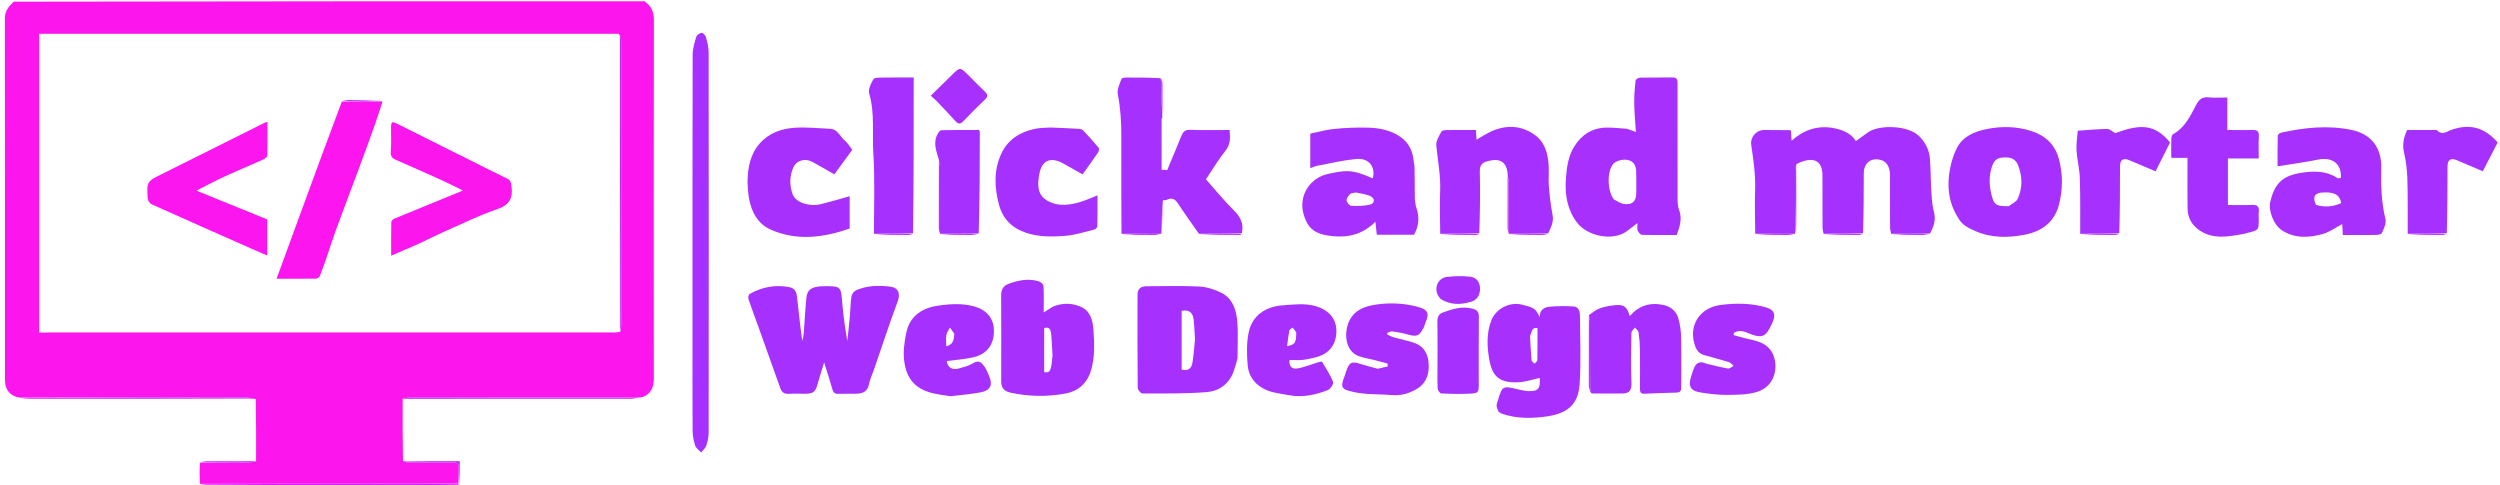
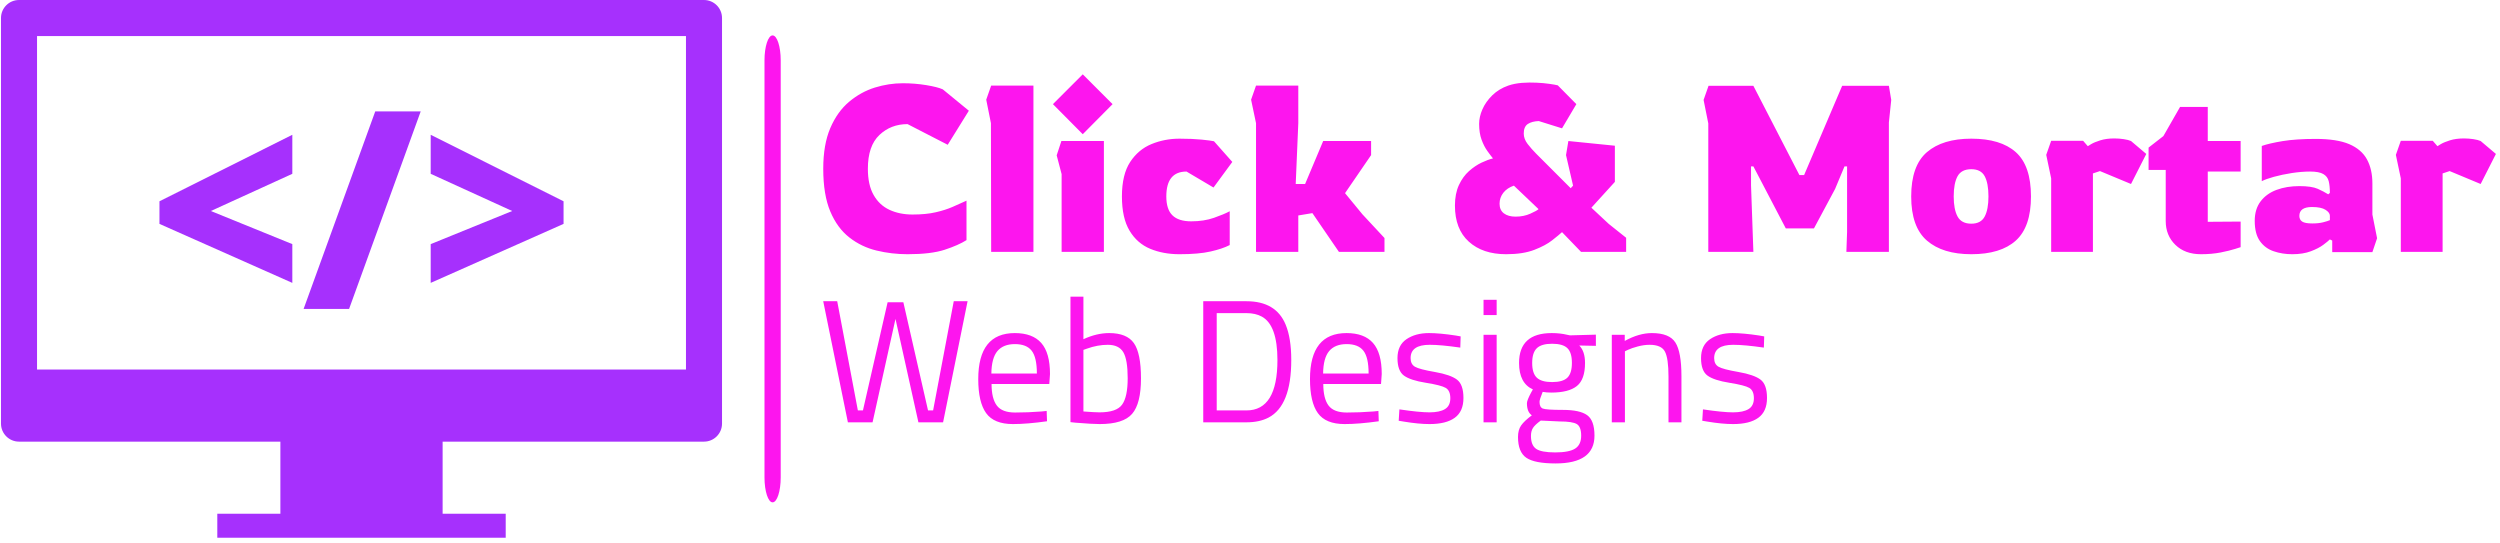
- <svg xmlns="http://www.w3.org/2000/svg" version="1.1" id="Layer_1" x="0px" y="0px" width="100%" viewBox="0 0 2000 388" enable-background="new 0 0 2000 388" xml:space="preserve">
-   <path fill="#FD15EE" opacity="1" stroke="none" d=" M322.127,319.044   C322.091,335.369 322.055,351.694 322.38,368.736   C324.215,369.629 325.688,369.95 327.162,369.955   C338.794,370 350.427,370.073 362.058,369.938   C365.722,369.895 367.169,371.274 366.991,374.92   C366.796,378.899 366.934,382.894 366.464,386.909   C350.367,386.957 334.734,386.987 319.101,386.998   C266.047,387.039 212.994,387.073 159.94,387.109   C159.706,381.533 159.471,375.958 160.063,370.162   C173.808,369.961 186.728,370.019 199.647,369.951   C201.39,369.942 203.131,369.303 204.873,368.956   C204.908,352.628 204.944,336.301 204.607,319.265   C201.096,318.371 197.956,318.024 194.817,318.024   C135.529,318.032 76.241,318.081 16.953,318.122   C9.047,317.703 4.005,312.39 4.005,304.398   C3.998,207.793 4.038,111.189 3.908,14.585   C3.9,8.671 7.043,5.153 10.943,1.337   C179.021,1 347.042,1 515.531,1   C521.161,4.761 523.125,9.643 523.114,16.191   C522.948,111.748 522.961,207.307 523.06,302.864   C523.07,312.542 517.914,317.732 510.982,318.027   C449.211,318.026 388.295,318.005 327.38,318.046   C325.629,318.047 323.878,318.697 322.127,319.044  M496.434,265.239   C496.622,263.432 496.975,261.624 496.976,259.817   C497.002,184.174 497.004,108.532 496.952,32.889   C496.95,30.968 496.3,29.047 495.026,27.021   C340.473,27.021 185.92,27.021 31.334,27.021   C31.334,106.966 31.334,186.334 31.334,266   C33.476,266 35.286,266 37.096,266   C188.381,266 339.667,266 490.952,265.995   C492.616,265.995 494.281,265.923 496.434,265.239  z" />
-   <path fill="#A630FD" opacity="1" stroke="none" d=" M1458.874,187.038   C1458.577,185.322 1458.031,183.607 1458.021,181.889   C1457.948,168.066 1457.983,154.242 1457.97,140.419   C1457.959,129.807 1452.457,125.792 1442.372,129.039   C1440.833,129.534 1439.329,130.144 1437.259,131.215   C1436.473,133.359 1436.037,134.988 1436.033,136.619   C1435.999,153.448 1436.035,170.277 1436.052,187.107   C1436.052,187.107 1436.042,187.042 1435.598,187.037   C1424.827,187.035 1414.501,187.038 1404.174,187.042   C1404.116,175.386 1403.686,163.717 1404.103,152.078   C1404.538,139.939 1402.754,128.097 1401.031,116.18   C1400.058,109.455 1405.083,103.989 1411.554,104.004   C1418.214,104.02 1424.875,104.061 1431.536,104.112   C1431.837,104.115 1432.136,104.333 1432.767,104.58   C1432.91,106.835 1433.062,109.233 1433.275,112.6   C1444.339,102.691 1456.641,99.643 1470.216,103.221   C1475.914,104.723 1481.312,107.334 1484.713,112.898   C1487.964,110.551 1491.265,108.22 1494.511,105.815   C1502.398,99.97 1526.124,99.716 1535.389,108.994   C1540.221,113.834 1543.38,119.902 1543.917,126.794   C1544.597,135.528 1544.508,144.32 1545.063,153.067   C1545.416,158.62 1545.734,164.298 1547.164,169.626   C1548.845,175.891 1547.088,181.214 1543.928,186.844   C1533.066,187.036 1522.987,187.043 1512.908,187.051   C1512.606,185.336 1512.049,183.622 1512.04,181.906   C1511.969,167.919 1512.03,153.931 1511.986,139.943   C1511.967,133.71 1509.337,129.355 1505.018,128.081   C1497.05,125.731 1491.079,130.147 1491.026,138.651   C1490.926,154.469 1490.975,170.289 1490.436,186.566   C1479.565,187.028 1469.22,187.033 1458.874,187.038  z" />
-   <path fill="#A730FD" opacity="1" stroke="none" d=" M1301.592,103.036   C1304.156,103.859 1306.303,104.657 1308.729,105.559   C1308.242,97.8 1307.492,90.197 1307.374,82.585   C1307.281,76.524 1307.812,70.436 1308.458,64.402   C1308.556,63.485 1310.767,62.136 1312.027,62.106   C1320.686,61.904 1329.354,62.119 1338.014,61.947   C1342.077,61.867 1342.041,64.288 1342.038,67.166   C1342.005,97.155 1341.982,127.143 1342.065,157.132   C1342.075,160.731 1341.998,164.606 1343.237,167.869   C1345.926,174.949 1343.825,181.243 1341.378,187.994   C1332.115,187.994 1322.798,188.126 1313.494,187.832   C1312.29,187.794 1310.719,185.74 1310.113,184.289   C1309.533,182.898 1309.988,181.075 1309.988,178.411   C1306.763,180.902 1304.272,182.858 1301.748,184.77   C1290.569,193.232 1269.803,189.217 1261.323,177.65   C1253.629,167.156 1251.753,155.299 1252.747,142.395   C1253.44,133.388 1254.658,124.836 1259.45,117.109   C1265.285,107.701 1273.754,102.383 1284.888,102.084   C1290.304,101.938 1295.744,102.675 1301.592,103.036  M1291.004,159.453   C1293.575,160.72 1296.034,162.676 1298.74,163.12   C1305.688,164.261 1308.999,161.192 1309,154.437   C1309,148.616 1309.161,142.788 1308.941,136.975   C1308.792,133.029 1307.342,129.482 1303.146,128.189   C1298.607,126.791 1292.144,128.7 1290.089,131.734   C1285.597,138.369 1285.783,152.229 1291.004,159.453  z" />
-   <path fill="#A630FD" opacity="1" stroke="none" d=" M657.279,229.001   C674.245,228.75 672.447,228.904 674.035,244.937   C674.956,254.233 676.192,263.498 677.851,272.828   C678.567,265.968 679.356,259.115 679.975,252.247   C680.435,247.156 680.354,241.993 681.18,236.972   C681.481,235.142 683.373,232.851 685.111,232.104   C693.836,228.356 703.198,228.18 712.353,229.352   C718.94,230.196 720.301,235.264 718.211,240.895   C711.446,259.122 705.401,277.615 699.067,296.001   C697.737,299.862 695.873,303.613 695.113,307.579   C693.944,313.681 689.778,314.845 684.728,314.973   C680.065,315.091 675.39,314.854 670.733,315.053   C667.923,315.173 666.666,314.15 665.912,311.434   C664.041,304.693 661.834,298.045 659.317,289.922   C657.271,296.618 655.477,301.949 654.03,307.373   C652.436,313.35 650.736,314.893 644.42,314.986   C639.922,315.052 635.406,314.768 630.927,315.071   C627.252,315.32 625.336,313.575 624.229,310.486   C618.443,294.339 612.709,278.173 606.928,262.025   C604.207,254.427 601.327,246.884 598.763,239.235   C598.374,238.075 598.861,235.667 599.704,235.194   C609.582,229.656 620.084,227.57 631.395,229.717   C637.462,230.869 637.366,235.824 637.884,239.917   C639.265,250.837 640.069,261.829 641.917,272.908   C642.278,270.851 642.808,268.807 642.971,266.735   C643.708,257.368 644.172,247.977 645.069,238.626   C645.72,231.836 648.777,229.557 657.279,229.001  z" />
-   <path fill="#A630FD" opacity="1" stroke="none" d=" M929.842,93.981   C929.651,94.432 929.294,94.883 929.292,95.334   C929.263,108.708 929.268,122.081 929.268,135.811   C930.032,135.849 931.632,135.929 933.796,136.037   C937.554,127.004 941.378,118.016 945.019,108.954   C946.353,105.634 947.88,103.713 952.089,103.871   C962.522,104.264 972.979,104 983.678,104   C984.235,110.213 984.475,115.461 980.329,120.628   C974.73,127.605 970.163,135.409 964.765,143.436   C971.935,151.525 978.875,160.108 986.644,167.858   C991.936,173.137 995.379,178.484 993.436,186.577   C981.666,187.028 970.42,187.034 959.174,187.04   C953.62,179.069 947.907,171.203 942.585,163.081   C940.153,159.368 937.626,157.691 933.365,159.852   C932.694,160.192 931.739,159.972 930.29,160.381   C929.459,169.537 929.254,178.322 929.049,187.107   C929.049,187.107 929.041,187.042 928.598,187.036   C917.827,187.035 907.501,187.038 897.174,187.042   C897.116,161.24 896.916,135.438 897.064,109.637   C897.131,98.055 896.452,86.658 894.224,75.234   C893.491,71.475 895.859,67.021 897.227,63.028   C897.468,62.322 899.774,62.055 901.131,62.044   C910.12,61.972 919.111,62.025 928.56,62.562   C929.012,66.204 928.919,69.326 929.017,72.441   C929.242,79.623 929.561,86.801 929.842,93.981  z" />
-   <path fill="#A730FD" opacity="1" stroke="none" d=" M1870.375,142.689   C1871.4,142.637 1872.7,142.429 1872.715,142.149   C1873.328,131.003 1865.901,125.406 1854.481,127.688   C1843.948,129.793 1833.281,131.227 1822.056,133.057   C1822.056,125.403 1821.978,117.008 1822.174,108.621   C1822.194,107.76 1823.734,106.407 1824.767,106.177   C1843.383,102.05 1862.084,100.022 1881.056,103.893   C1897.14,107.175 1905.401,118.44 1905.002,134.4   C1904.659,148.126 1905.088,161.725 1908.346,175.235   C1909.174,178.67 1907.108,183.206 1905.288,186.668   C1904.613,187.953 1900.839,187.907 1898.468,187.95   C1890.506,188.094 1882.54,188.004 1874.257,188.004   C1874.084,184.851 1873.935,182.121 1873.779,179.276   C1868.394,182.085 1863.53,185.73 1858.075,187.234   C1846.971,190.297 1835.677,190.933 1825.327,184.097   C1819.126,180.001 1814.547,168.665 1816.205,161.541   C1819.907,145.638 1826.998,139.915 1843.704,137.866   C1853.136,136.709 1861.957,137.01 1870.375,142.689  M1852.777,163.912   C1859.76,165.999 1866.477,165.462 1872.989,162.432   C1871.54,154.746 1865.948,153.525 1857.621,154.02   C1851.749,154.369 1849.85,157.666 1852.777,163.912  z" />
-   <path fill="#A630FD" opacity="1" stroke="none" d=" M1131.836,158.971   C1132.231,161.396 1132.28,163.944 1133.085,166.225   C1135.693,173.609 1135.19,180.678 1131.221,187.801   C1121.701,187.801 1111.747,187.801 1101.448,187.801   C1101.109,184.653 1100.772,181.536 1100.329,177.429   C1090.332,187.354 1078.955,190.148 1066.481,188.953   C1052.391,187.603 1046.289,183.506 1042.777,170.943   C1038.77,156.61 1047.899,142.16 1062.596,139.115   C1075.297,136.483 1080.795,134.774 1098.22,142.731   C1100.646,133.374 1095.051,126.206 1084.873,127.19   C1074.511,128.192 1064.284,130.627 1054.018,132.548   C1052.129,132.901 1050.341,133.795 1048.219,134.54   C1048.219,125.486 1048.219,116.73 1048.219,106.929   C1054.417,105.66 1060.833,103.777 1067.369,103.145   C1076.413,102.27 1085.562,101.86 1094.64,102.135   C1103.473,102.403 1112.101,104.036 1119.821,109.168   C1127.214,114.083 1130.27,121.014 1131.023,129.421   C1131.108,130.374 1131.458,131.304 1131.595,133.011   C1131.615,142.176 1131.726,150.573 1131.836,158.971  M1084.809,154.003   C1083.219,154.36 1081.201,154.24 1080.144,155.19   C1078.719,156.471 1077.147,158.647 1077.282,160.306   C1077.413,161.915 1079.556,164.577 1080.929,164.65   C1085.817,164.911 1090.858,164.78 1095.638,163.805   C1099.691,162.978 1100.318,159.123 1096.717,157.149   C1093.448,155.356 1089.395,154.994 1084.809,154.003  z" />
-   <path fill="#A630FD" opacity="1" stroke="none" d=" M990.001,286.741   C988.943,290.601 988.037,294.078 986.797,297.432   C983.17,307.241 975.207,312.863 965.66,313.652   C948.486,315.07 931.159,314.742 913.895,314.77   C912.601,314.772 910.187,311.805 910.171,310.201   C909.932,285.373 909.983,260.542 910.024,235.711   C910.031,231.299 912.494,229.034 916.847,229.02   C931.011,228.976 945.201,228.52 959.33,229.234   C965.338,229.538 971.65,231.495 977.061,234.217   C986.129,238.781 989.048,247.933 989.82,257.212   C990.622,266.847 990,276.6 990.001,286.741  M956,271.499   C955.658,266.251 955.5,260.984 954.924,255.762   C954.266,249.792 951.038,247.546 945.325,248.675   C945.325,264.359 945.325,280.049 945.325,295.62   C950.334,297.003 953.169,294.879 953.905,290.457   C954.896,284.509 955.328,278.469 956,271.499  z" />
-   <path fill="#A630FD" opacity="1" stroke="none" d=" M1152.174,187.042   C1152.116,175.715 1151.63,164.37 1152.115,153.067   C1152.646,140.687 1150.239,128.689 1149.048,116.521   C1148.689,112.858 1151.228,108.666 1153.222,105.16   C1153.86,104.038 1157.01,104.082 1159.019,104.048   C1166.149,103.926 1173.282,104 1180.727,104   C1180.908,106.815 1181.061,109.213 1181.224,111.747   C1185.53,109.318 1189.419,106.647 1193.669,104.815   C1206.113,99.451 1218.425,100.548 1228.957,108.824   C1236.345,114.63 1238.496,123.866 1238.954,133.113   C1239.217,138.432 1238.64,143.805 1239.086,149.099   C1239.73,156.756 1240.575,164.44 1242.065,171.968   C1243.14,177.399 1240.822,181.713 1238.54,186.695   C1227.572,187.036 1217.233,187.044 1206.893,187.052   C1206.893,187.052 1206.959,187.042 1206.964,186.598   C1206.98,172.722 1207.023,159.29 1206.962,145.858   C1206.953,143.911 1206.441,141.966 1206.163,140.02   C1205.612,128.522 1199.021,126.555 1190.315,128.869   C1185.216,130.223 1183.729,132.36 1183.854,137.591   C1184.24,153.745 1183.975,169.915 1183.44,186.542   C1172.67,187.018 1162.422,187.03 1152.174,187.042  z" />
-   <path fill="#A630FD" opacity="1" stroke="none" d=" M1566.224,173.748   C1558.59,161.497 1557.447,148.437 1560.026,135.028   C1561.149,129.193 1562.955,123.246 1565.721,118.023   C1570.541,108.922 1579.828,105.187 1589.085,103.309   C1601.029,100.887 1613.205,100.943 1625.174,104.864   C1636.484,108.569 1643.959,115.6 1647.095,127.129   C1650.377,139.198 1650.291,151.278 1647.268,163.384   C1643.65,177.876 1633.287,185.192 1619.616,187.796   C1606.439,190.306 1593.01,190.471 1580.359,184.883   C1574.949,182.494 1569.281,179.958 1566.224,173.748  M1606.981,164.971   C1609.44,163.028 1612.998,161.588 1614.158,159.051   C1618.201,150.211 1617.982,140.942 1614.342,131.924   C1612.731,127.934 1609.606,126.007 1605.047,125.942   C1600.234,125.873 1596.198,126.497 1594.176,131.586   C1591.218,139.03 1591.126,146.718 1592.834,154.319   C1595.026,164.072 1596.505,164.983 1606.981,164.971  z" />
-   <path fill="#A730FD" opacity="1" stroke="none" d=" M1198.714,329.219   C1198.02,327.449 1197.311,325.961 1197.286,324.462   C1197.264,323.052 1197.928,321.619 1198.35,320.214   C1201.789,308.755 1202.224,308.548 1213.803,311.348   C1216.81,312.075 1219.894,312.797 1222.963,312.896   C1230.636,313.143 1232.382,310.811 1231.797,302.348   C1226.038,303.558 1220.258,305.626 1214.412,305.832   C1199.903,306.344 1193.804,301.651 1191.355,287.311   C1189.627,277.189 1189.133,266.802 1192.915,256.703   C1196.476,247.191 1207.344,241.217 1217.421,243.712   C1227.6,246.233 1228.065,246.543 1231.824,253.672   C1231.631,247.966 1235.318,245.805 1239.433,245.4   C1245.896,244.764 1252.479,244.762 1258.965,245.189   C1262.966,245.453 1263.926,249.189 1263.948,252.565   C1264.061,270.557 1264.845,288.601 1263.75,306.526   C1262.892,320.548 1257.233,330.178 1238.076,333.032   C1225.778,334.865 1213.484,335.085 1201.488,330.968   C1200.595,330.661 1199.825,329.995 1198.714,329.219  M1224.015,269.007   C1224.394,275.414 1224.677,281.829 1225.253,288.219   C1225.34,289.183 1226.789,290.024 1227.608,290.923   C1228.397,290.032 1229.855,289.155 1229.873,288.249   C1230.047,279.615 1229.977,270.976 1229.977,262.33   C1226.19,262.45 1226.19,262.45 1224.015,269.007  z" />
-   <path fill="#A730FD" opacity="1" stroke="none" d=" M842.543,245.205   C850.291,242.136 857.768,242.352 864.849,245.537   C872.407,248.937 874.225,256.591 874.726,263.607   C875.511,274.589 876.014,285.775 872.727,296.599   C869.664,306.684 862.5,312.936 852.581,314.777   C837.849,317.512 822.944,317.336 808.17,314.057   C803.154,312.943 800.95,310.1 800.961,305.06   C801.01,282.083 801.04,259.106 800.932,236.129   C800.912,231.776 802.517,228.721 806.523,227.212   C814.465,224.221 822.626,222.506 831.011,225.045   C832.56,225.514 834.724,227.398 834.795,228.726   C835.172,235.787 834.972,242.879 834.972,249.954   C836.978,248.671 839.577,247.009 842.543,245.205  M842,284.261   C841.661,278.505 841.493,272.733 840.915,267.001   C840.609,263.975 839.527,261.099 835.339,262.447   C835.339,274.334 835.339,286.045 835.339,297.662   C839.428,298.787 840.319,296.082 840.9,293.468   C841.501,290.763 841.65,287.957 842,284.261  z" />
-   <path fill="#A730FD" opacity="1" stroke="none" d=" M597.996,145.977   C598.16,134.28 600.109,123.514 607.765,114.797   C615.217,106.312 625.392,102.795 636.22,102.178   C645.434,101.653 654.738,102.611 663.998,103.032   C670.372,103.322 672.144,109.594 676.221,112.876   C678.341,114.582 679.735,117.19 681.814,119.847   C677.223,126.136 672.456,132.666 667.492,139.465   C661.35,135.972 655.713,132.671 649.985,129.535   C644.135,126.333 637.193,128.121 634.578,134.159   C631.661,140.894 631.522,148.006 633.997,155.135   C636.617,162.685 648.566,165.214 655.764,163.523   C663.788,161.638 671.685,159.214 679.734,156.998   C679.734,164.937 679.734,173.524 679.734,182.821   C659.015,190.037 637.888,192.969 616.832,183.811   C605.937,179.072 600.93,169.155 599.043,157.744   C598.428,154.024 598.33,150.218 597.996,145.977  z" />
-   <path fill="#A630FD" opacity="1" stroke="none" d=" M840.059,102   C847.978,102.332 855.409,102.615 862.832,103.043   C864.084,103.116 865.68,103.452 866.47,104.282   C870.774,108.81 874.962,113.46 878.949,118.268   C879.504,118.937 879.138,120.989 878.501,121.927   C874.565,127.718 870.43,133.373 866.063,139.49   C860.917,136.588 855.962,133.82 851.032,131.008   C840.634,125.08 833.355,127.991 831.358,139.726   C830.15,146.82 829.492,154.796 836.515,159.688   C839.913,162.054 844.514,163.583 848.66,163.802   C857.787,164.285 866.352,161.141 874.708,157.678   C875.599,157.309 876.472,156.898 877.985,156.225   C877.985,164.791 878.059,172.854 877.885,180.913   C877.864,181.851 876.614,183.365 875.688,183.587   C867.612,185.524 859.546,188.195 851.349,188.751   C841.416,189.425 831.409,189.625 821.444,186.417   C809.702,182.637 802.236,175.158 799.202,163.79   C795.55,150.099 794.859,136.107 801.116,122.796   C806.401,111.552 816.028,105.648 827.804,103.091   C831.624,102.261 835.641,102.338 840.059,102  z" />
-   <path fill="#A630FD" opacity="1" stroke="none" d=" M1795.078,187.08   C1782.658,189.281 1770.653,191.842 1759.454,184.173   C1753.324,179.976 1750.187,174.117 1750.057,166.855   C1749.847,155.206 1750,143.551 1750,131.898   C1750,130.112 1750,128.326 1750,126.273   C1745.445,126.273 1741.406,126.273 1737.008,126.273   C1737.008,121.055 1736.916,115.744 1737.082,110.441   C1737.117,109.318 1737.799,107.693 1738.685,107.2   C1747.867,102.084 1752.165,93.051 1756.666,84.395   C1759.074,79.764 1761.56,77.263 1767.088,77.889   C1771.814,78.424 1776.649,78 1781.871,78   C1781.871,86.74 1781.871,94.993 1781.871,104.001   C1788.715,104.001 1795.142,104.186 1801.551,103.933   C1805.552,103.774 1807.337,104.88 1807.08,109.228   C1806.748,114.858 1806.999,120.523 1806.999,126.798   C1798.734,126.798 1790.686,126.798 1782.327,126.798   C1782.327,139.33 1782.327,151.242 1782.327,164   C1788.615,164 1795.037,164.247 1801.43,163.916   C1805.862,163.686 1807.562,165.237 1807.039,169.608   C1806.804,171.577 1807,173.598 1807,175.596   C1807,183.992 1806.999,183.99 1798.796,186.118   C1797.694,186.404 1796.601,186.723 1795.078,187.08  z" />
-   <path fill="#A630FD" opacity="1" stroke="none" d=" M1271.153,251.995   C1274.095,250.153 1276.833,247.728 1280.029,246.616   C1284.142,245.186 1288.593,244.369 1292.95,244.082   C1299.509,243.649 1301.544,245.57 1303.815,252.868   C1310.981,244.604 1319.819,241.712 1330.521,243.942   C1336.826,245.255 1341.035,248.961 1342.715,254.801   C1344.147,259.778 1344.784,265.115 1344.902,270.313   C1345.198,283.298 1344.96,296.295 1345.029,309.287   C1345.044,312.139 1344.678,314.028 1341.067,314.079   C1332.47,314.2 1323.877,314.666 1315.282,314.984   C1312.115,315.102 1311.986,312.961 1311.992,310.622   C1312.017,300.295 1312.103,289.967 1311.954,279.642   C1311.888,275.041 1311.526,270.416 1310.854,265.868   C1310.65,264.485 1308.962,263.321 1307.953,262.057   C1306.97,263.442 1305.155,264.814 1305.132,266.215   C1304.914,279.536 1304.659,292.876 1305.164,306.182   C1305.374,311.716 1303.888,314.67 1298.364,314.775   C1290.059,314.933 1281.749,314.815 1273.442,314.752   C1273.068,314.749 1272.699,314.126 1272.148,312.963   C1271.978,294.036 1272.014,275.938 1271.962,257.84   C1271.956,255.891 1271.435,253.943 1271.153,251.995  z" />
-   <path fill="#A630FD" opacity="1" stroke="none" d=" M554,265   C553.998,190.869 553.942,117.238 554.121,43.608   C554.132,38.832 555.673,33.978 557.081,29.336   C557.508,27.929 559.83,26.381 561.379,26.275   C562.458,26.201 564.347,28.297 564.741,29.734   C565.816,33.649 566.905,37.728 566.91,41.743   C567.024,143.193 567.019,244.644 566.921,346.095   C566.918,349.618 566.107,353.259 564.991,356.619   C564.323,358.631 562.328,360.202 560.93,361.972   C559.288,360.154 556.878,358.592 556.173,356.464   C554.907,352.642 554.111,348.485 554.085,344.461   C553.912,318.142 553.998,291.821 554,265  z" />
-   <path fill="#A630FD" opacity="1" stroke="none" d=" M760.27,316.985   C755.938,316.325 752.051,315.765 748.202,315.006   C731.842,311.777 724.789,302.453 723.235,287.7   C722.494,280.657 723.594,273.211 725.041,266.19   C727.997,251.84 738.966,245.891 752.046,244.259   C760.749,243.173 769.763,242.628 778.614,244.921   C788.927,247.594 794.614,254.125 795.077,263.418   C795.74,276.736 788.303,283.609 778.693,285.832   C771.726,287.443 764.486,287.875 757.362,288.834   C758.11,294.082 761.767,296.384 767.548,294.669   C771.297,293.557 775.287,292.609 778.518,290.561   C783.295,287.535 785.56,290.407 787.754,293.56   C789.233,295.686 790.145,298.22 791.209,300.617   C794.428,307.867 792.475,312.334 784.595,313.853   C776.731,315.37 768.694,315.984 760.27,316.985  M763.438,266.953   C762.265,265.32 761.092,263.687 759.919,262.054   C758.946,264.011 757.475,265.882 757.122,267.945   C756.637,270.772 757,273.745 757,277.011   C762.656,275.721 763.184,271.626 763.438,266.953  z" />
-   <path fill="#A730FD" opacity="1" stroke="none" d=" M1057.504,289.227   C1060.84,294.752 1064.286,299.947 1066.506,305.622   C1067.076,307.078 1064.262,311.299 1062.172,312.11   C1052.191,315.982 1041.816,318.255 1030.984,316.091   C1025.412,314.978 1019.576,314.529 1014.344,312.519   C1005.18,309 998.96,301.981 998.131,292.079   C997.402,283.368 997.187,274.245 998.979,265.776   C1001.804,252.42 1012.393,245.259 1026.092,244.264   C1034.766,243.633 1043.651,242.408 1052.456,244.886   C1061.717,247.492 1069.648,254.103 1069.094,266.107   C1068.625,276.23 1062.872,283.457 1052.037,285.985   C1048.707,286.762 1045.354,287.598 1041.965,287.926   C1038.517,288.26 1035.012,288 1031.573,288   C1031.129,292.618 1033.147,295.458 1037.582,294.802   C1042.977,294.004 1048.16,291.771 1053.436,290.165   C1054.673,289.789 1055.917,289.438 1057.504,289.227  M1036.984,265.791   C1036.038,264.546 1035.091,263.301 1034.145,262.057   C1033.214,262.803 1031.638,263.423 1031.464,264.316   C1030.67,268.378 1030.272,272.518 1029.691,276.941   C1036.167,275.624 1036.973,274.332 1036.984,265.791  z" />
-   <path fill="#A630FD" opacity="1" stroke="none" d=" M699.174,187.04   C699.116,165.729 700.045,144.355 698.678,123.129   C697.643,107.074 700.01,90.768 695.368,74.84   C694.409,71.552 696.712,66.798 698.697,63.414   C699.523,62.005 703.445,62.105 705.97,62.057   C714.094,61.903 722.223,62 730.962,62   C730.962,103.647 730.962,144.877 730.437,186.564   C719.666,187.028 709.42,187.034 699.174,187.04  z" />
-   <path fill="#A730FD" opacity="1" stroke="none" d=" M1102.115,294.998   C1105.092,294.397 1107.638,293.794 1110.183,293.192   C1110.146,292.406 1110.108,291.62 1110.071,290.834   C1106.558,289.904 1103.052,288.947 1099.53,288.051   C1095.268,286.968 1090.841,286.338 1086.755,284.798   C1078.764,281.785 1075.651,272.346 1077.378,263.123   C1079.56,251.474 1087.455,246.03 1098.342,244.076   C1109.832,242.014 1121.384,242.289 1132.673,245.088   C1141.713,247.33 1144.12,249.651 1140.319,258.32   C1139.798,259.508 1139.585,260.843 1138.986,261.983   C1135.259,269.082 1133.526,269.657 1125.792,267.464   C1121.886,266.356 1117.839,265.674 1113.812,265.103   C1112.615,264.933 1111.272,265.795 1109.996,266.184   C1109.929,266.683 1109.862,267.181 1109.795,267.68   C1111.605,268.451 1113.357,269.424 1115.235,269.955   C1120.727,271.509 1126.409,272.496 1131.755,274.428   C1139.219,277.125 1142.471,283.341 1142.926,290.862   C1143.43,299.175 1141.154,306.571 1133.478,311.108   C1127.515,314.632 1121.127,316.662 1113.987,316.065   C1103.779,315.211 1093.306,315.808 1083.384,313.712   C1072.745,311.465 1072.116,310.04 1075.814,300.454   C1076.224,299.39 1076.529,298.287 1076.898,297.208   C1079.47,289.689 1081.2,288.849 1088.532,291.189   C1092.878,292.575 1097.297,293.735 1102.115,294.998  z" />
-   <path fill="#A730FD" opacity="1" stroke="none" d=" M1364.964,290.924   C1371.058,292.322 1376.714,293.852 1382.463,294.847   C1383.78,295.075 1385.416,293.459 1386.905,292.691   C1385.654,291.664 1384.557,290.138 1383.126,289.695   C1376.46,287.63 1369.689,285.909 1362.98,283.977   C1357.973,282.535 1356.222,277.983 1355.21,273.876   C1351.428,258.526 1361.116,245.807 1376.836,243.909   C1389.07,242.432 1401.102,242.467 1412.962,245.96   C1419.34,247.838 1420.816,251.457 1418.124,257.617   C1412.596,270.268 1409.946,271.3 1396.943,265.869   C1393.523,264.441 1390.238,264.38 1387.148,266.297   C1387.039,266.882 1386.929,267.467 1386.82,268.051   C1390.392,269.034 1393.93,270.174 1397.544,270.967   C1404.786,272.556 1412.192,273.918 1416.79,280.543   C1423.125,289.671 1422.105,308.762 1405.046,313.699   C1397.589,315.858 1389.364,315.83 1381.479,315.904   C1374.635,315.969 1367.734,315.078 1360.939,314.066   C1352.401,312.795 1350.328,309.139 1352.916,301.117   C1353.618,298.943 1354.283,296.751 1355.124,294.63   C1356.92,290.097 1360.021,288.629 1364.964,290.924  z" />
-   <path fill="#A630FD" opacity="1" stroke="none" d=" M1664.173,187.039   C1664.116,172.215 1664.361,157.381 1663.873,142.571   C1663.627,135.083 1661.659,127.662 1661.216,120.167   C1660.904,114.88 1661.848,109.518 1662.203,104.582   C1671.036,103.994 1678.447,103.241 1685.863,103.178   C1687.85,103.161 1689.855,105.248 1692.222,106.577   C1713.6,98.39 1724.494,100.104 1736.041,113.96   C1732.265,121.499 1728.448,129.118 1724.458,137.086   C1717.417,134.092 1710.478,131.12 1703.521,128.189   C1698.557,126.097 1696.021,127.748 1696.01,133.128   C1695.972,150.787 1695.974,168.447 1695.437,186.566   C1684.665,187.031 1674.419,187.035 1664.173,187.039  z" />
-   <path fill="#A630FD" opacity="1" stroke="none" d=" M1926.174,187.04   C1926.116,172.227 1926.326,157.406 1925.883,142.604   C1925.673,135.608 1924.731,128.531 1923.168,121.708   C1921.721,115.39 1923.027,109.878 1925.719,104.007   C1933.179,104.007 1940.822,104.007 1948.464,104.008   C1948.797,104.008 1949.287,103.886 1949.44,104.056   C1953.656,108.771 1957.685,104.986 1961.637,103.682   C1976.207,98.875 1987.532,101.922 1998.141,113.951   C1994.25,121.488 1990.292,129.155 1986.242,136.999   C1978.927,133.882 1972.214,130.999 1965.482,128.161   C1960.593,126.099 1958.02,127.81 1958.009,133.167   C1957.973,150.814 1957.974,168.46 1957.437,186.564   C1946.666,187.028 1936.42,187.034 1926.174,187.04  z" />
-   <path fill="#A630FD" opacity="1" stroke="none" d=" M751.161,128.015   C749.23,121.161 746.172,114.337 750.081,107.227   C750.769,105.976 752.077,104.181 753.133,104.157   C763.221,103.923 773.317,104.017 783.173,104.017   C783.568,104.753 783.849,105.032 783.849,105.311   C783.837,132.381 783.803,159.45 782.958,186.774   C772.061,187.036 761.977,187.044 751.893,187.052   C751.893,187.052 751.958,187.042 751.963,186.598   C751.979,168.723 752.015,151.292 751.962,133.862   C751.956,131.912 751.44,129.964 751.161,128.015  z" />
-   <path fill="#A630FD" opacity="1" stroke="none" d=" M1150,292   C1150,280.003 1150.116,268.503 1149.931,257.009   C1149.875,253.501 1151.209,251.084 1154.253,250.007   C1161.792,247.34 1169.303,244.752 1177.65,246.85   C1181.57,247.836 1183.129,249.29 1183.083,253.455   C1182.888,271.448 1183.002,289.446 1182.999,307.442   C1182.997,313.849 1182.671,314.573 1176.127,314.907   C1168.482,315.296 1160.795,315.148 1153.145,314.807   C1152.043,314.758 1150.221,312.37 1150.147,310.988   C1149.817,304.84 1150.001,298.665 1150,292  z" />
-   <path fill="#A730FD" opacity="1" stroke="none" d=" M748.776,80.273   C747.41,79.036 746.288,78.05 744.602,76.568   C750.408,70.878 755.895,65.551 761.324,60.166   C768.044,53.499 768.024,53.478 774.918,60.372   C779.265,64.72 783.523,69.162 787.99,73.382   C790.296,75.559 790.536,77.17 788.111,79.492   C782.112,85.237 776.237,91.118 770.492,97.117   C768.158,99.555 766.553,99.305 764.412,96.938   C759.38,91.377 754.162,85.984 748.776,80.273  z" />
-   <path fill="#A730FD" opacity="1" stroke="none" d=" M1152.665,239.315   C1145.635,232.124 1150.125,222.5 1157.04,221.611   C1163.403,220.794 1170.009,220.648 1176.366,221.404   C1180.989,221.954 1183.935,225.511 1184.03,230.759   C1184.12,235.654 1181.857,239.893 1177.066,241.345   C1168.904,243.819 1160.708,244.182 1152.665,239.315  z" />
-   <path fill="#C826FA" opacity="1" stroke="none" d=" M160.203,387.449   C212.994,387.073 266.047,387.039 319.101,386.998   C334.734,386.987 350.367,386.957 366.485,387.148   C366.97,387.361 367.001,387.839 367.001,387.839   C361.35,387.892 355.698,387.992 350.047,387.993   C288.843,388.004 227.639,388.002 166.435,387.991   C164.445,387.991 162.455,387.859 160.203,387.449  z" />
-   <path fill="#BF27FB" opacity="1" stroke="none" d=" M322.585,319.027   C323.878,318.697 325.629,318.047 327.38,318.046   C388.295,318.005 449.211,318.026 510.596,318.067   C509.184,318.397 507.302,318.961 505.419,318.962   C444.627,319.011 383.835,319.006 322.585,319.027  z" />
-   <path fill="#BF27FB" opacity="1" stroke="none" d=" M17.217,318.458   C76.241,318.081 135.529,318.032 194.817,318.024   C197.956,318.024 201.096,318.371 204.555,318.801   C144.404,319.031 83.933,319.018 23.462,318.991   C21.469,318.991 19.475,318.863 17.217,318.458  z" />
-   <path fill="#BA29FB" opacity="1" stroke="none" d=" M367.385,387.657   C367.001,387.839 366.97,387.361 366.949,387.122   C366.934,382.894 366.796,378.899 366.991,374.92   C367.169,371.274 365.722,369.895 362.058,369.938   C350.427,370.073 338.794,370 327.162,369.955   C325.688,369.95 324.215,369.629 322.428,369.199   C337.166,368.944 352.218,368.944 367.769,368.944   C367.769,375.37 367.769,381.423 367.385,387.657  z" />
-   <path fill="#C826FA" opacity="1" stroke="none" d=" M1271.092,252.462   C1271.435,253.943 1271.956,255.891 1271.962,257.84   C1272.014,275.938 1271.978,294.036 1271.954,312.606   C1271.627,311.551 1271.045,310.024 1271.041,308.496   C1270.988,289.974 1271.02,271.451 1271.092,252.462  z" />
-   <path fill="#BF27FB" opacity="1" stroke="none" d=" M751.095,128.48   C751.44,129.964 751.956,131.912 751.962,133.862   C752.015,151.292 751.979,168.723 751.958,186.63   C751.632,185.577 751.046,184.048 751.042,182.518   C750.987,164.66 751.02,146.802 751.095,128.48  z" />
-   <path fill="#BF27FB" opacity="1" stroke="none" d=" M1436.4,186.844   C1436.035,170.277 1435.999,153.448 1436.033,136.619   C1436.037,134.988 1436.473,133.359 1436.924,131.376   C1437.093,147.565 1437.054,164.107 1436.99,180.649   C1436.982,182.626 1436.833,184.603 1436.4,186.844  z" />
-   <path fill="#C826FA" opacity="1" stroke="none" d=" M1206.097,140.484   C1206.441,141.966 1206.953,143.911 1206.962,145.858   C1207.023,159.29 1206.98,172.722 1206.961,186.631   C1206.634,185.583 1206.049,184.059 1206.042,182.533   C1205.981,168.672 1206.022,154.81 1206.097,140.484  z" />
-   <path fill="#BF27FB" opacity="1" stroke="none" d=" M204.415,368.973   C203.131,369.303 201.39,369.942 199.647,369.951   C186.728,370.019 173.808,369.961 160.421,369.91   C161.665,369.586 163.377,369.049 165.091,369.039   C178.046,368.964 191.002,368.994 204.415,368.973  z" />
-   <path fill="#BE27FB" opacity="1" stroke="none" d=" M959.377,187.407   C970.42,187.034 981.666,187.028 993.369,187.031   C993.15,187.357 992.474,187.949 991.798,187.948   C981.059,187.935 970.32,187.845 959.377,187.407  z" />
-   <path fill="#C726FA" opacity="1" stroke="none" d=" M929.902,93.516   C929.561,86.801 929.242,79.623 929.017,72.441   C928.919,69.326 929.012,66.204 929.027,62.628   C929.356,63.673 929.944,65.173 929.957,66.678   C930.033,75.469 929.975,84.26 929.902,93.516  z" />
-   <path fill="#BF27FB" opacity="1" stroke="none" d=" M1404.378,187.408   C1414.501,187.038 1424.827,187.035 1435.63,187.042   C1434.07,187.368 1432.034,187.947 1429.995,187.955   C1421.525,187.988 1413.053,187.849 1404.378,187.408  z" />
-   <path fill="#BE27FB" opacity="1" stroke="none" d=" M699.377,187.407   C709.42,187.034 719.666,187.028 730.369,187.031   C729.49,187.36 728.154,187.955 726.818,187.956   C717.739,187.965 708.66,187.849 699.377,187.407  z" />
-   <path fill="#BF27FB" opacity="1" stroke="none" d=" M897.378,187.408   C907.501,187.038 917.827,187.035 928.63,187.041   C927.07,187.368 925.034,187.947 922.996,187.955   C914.525,187.988 906.054,187.849 897.378,187.408  z" />
-   <path fill="#BF27FB" opacity="1" stroke="none" d=" M1152.378,187.408   C1162.422,187.03 1172.67,187.018 1183.376,187.008   C1182.841,187.339 1181.848,187.954 1180.855,187.954   C1171.431,187.954 1162.007,187.849 1152.378,187.408  z" />
-   <path fill="#BE27FB" opacity="1" stroke="none" d=" M1207.156,187.4   C1217.233,187.044 1227.572,187.036 1238.369,187.035   C1237.149,187.361 1235.472,187.953 1233.794,187.955   C1225.002,187.969 1216.211,187.833 1207.156,187.4  z" />
-   <path fill="#BE27FB" opacity="1" stroke="none" d=" M1926.377,187.407   C1936.42,187.034 1946.666,187.028 1957.369,187.031   C1956.49,187.36 1955.154,187.955 1953.818,187.956   C1944.739,187.965 1935.66,187.849 1926.377,187.407  z" />
-   <path fill="#BE28FB" opacity="1" stroke="none" d=" M1664.376,187.406   C1674.419,187.035 1684.665,187.031 1695.369,187.033   C1694.489,187.36 1693.153,187.955 1691.815,187.956   C1682.737,187.965 1673.658,187.849 1664.376,187.406  z" />
-   <path fill="#BF27FB" opacity="1" stroke="none" d=" M1459.138,187.387   C1469.22,187.033 1479.565,187.028 1490.369,187.033   C1489.481,187.361 1488.135,187.956 1486.79,187.956   C1477.661,187.953 1468.531,187.824 1459.138,187.387  z" />
-   <path fill="#BF27FB" opacity="1" stroke="none" d=" M752.156,187.4   C761.977,187.044 772.061,187.036 782.618,187.039   C780.916,187.367 778.741,187.944 776.564,187.953   C768.516,187.987 760.468,187.832 752.156,187.4  z" />
-   <path fill="#BF27FB" opacity="1" stroke="none" d=" M1513.167,187.401   C1522.987,187.043 1533.066,187.036 1543.618,187.039   C1541.916,187.367 1539.742,187.944 1537.565,187.953   C1529.519,187.987 1521.471,187.834 1513.167,187.401  z" />
-   <path fill="#C826FA" opacity="1" stroke="none" d=" M929.399,186.846   C929.254,178.322 929.459,169.537 929.876,160.402   C929.975,168.897 929.862,177.741 929.399,186.846  z" />
-   <path fill="#C726FA" opacity="1" stroke="none" d=" M1131.902,158.508   C1131.726,150.573 1131.615,142.176 1131.673,133.406   C1131.884,141.37 1131.926,149.707 1131.902,158.508  z" />
-   <path fill="#C426FA" opacity="1" stroke="none" d=" M496.19,265.562   C495.96,186.603 495.974,107.322 495.971,27.583   C496.3,29.047 496.95,30.968 496.952,32.889   C497.004,108.532 497.002,184.174 496.976,259.817   C496.975,261.624 496.622,263.432 496.19,265.562  z" />
-   <path fill="#FC15EE" opacity="1" stroke="none" d=" M306.024,81.13   C304.001,87.298 302.098,93.509 299.93,99.625   C296.03,110.623 292.026,121.585 287.965,132.524   C281.801,149.124 275.47,165.662 269.37,182.286   C266.355,190.5 263.728,198.856 260.869,207.128   C259.278,211.731 257.676,216.338 255.832,220.842   C255.444,221.787 253.98,222.886 252.997,222.9   C242.74,223.05 232.481,222.992 221.258,222.992   C238.667,175.318 255.779,128.455 273.481,81.265   C284.722,81.002 295.373,81.066 306.024,81.13  z" />
-   <path fill="#FB16EE" opacity="1" stroke="none" d=" M368.644,124.369   C381.197,130.705 393.386,136.941 405.721,142.872   C408.447,144.183 408.721,145.883 409.124,148.518   C410.618,158.28 407.74,163.99 397.541,167.438   C383.3,172.252 369.707,179.01 355.909,185.099   C348.938,188.176 342.171,191.713 335.229,194.859   C328.051,198.111 320.773,201.142 312.938,204.529   C312.938,194.982 312.86,186.212 313.056,177.449   C313.076,176.541 314.575,175.287 315.655,174.84   C333.635,167.401 351.659,160.066 370.38,152.419   C364.379,149.494 358.946,146.687 353.382,144.166   C341.141,138.621 328.851,133.184 316.544,127.787   C313.58,126.488 312.287,124.857 312.612,121.263   C313.143,115.384 312.8,109.426 312.84,103.501   C312.884,96.846 313.139,96.691 319.167,99.705   C335.245,107.743 351.318,115.791 367.396,123.83   C367.689,123.977 368.019,124.051 368.644,124.369  z" />
-   <path fill="#FB15EE" opacity="1" stroke="none" d=" M174.02,117.042   C186.884,110.662 199.382,104.371 211.888,98.099   C212.314,97.885 212.834,97.86 213.979,97.588   C213.979,106.645 214.094,115.515 213.835,124.374   C213.803,125.488 211.994,126.97 210.684,127.56   C200.442,132.166 190.05,136.439 179.849,141.131   C172.273,144.616 164.914,148.575 157.109,152.498   C176.2,160.261 194.883,167.858 213.792,175.546   C213.792,184.825 213.792,194.261 213.792,204.415   C209.359,202.496 205.339,200.787 201.345,199.02   C174.646,187.204 147.932,175.42 121.31,163.434   C119.815,162.761 118.226,160.438 118.134,158.801   C117.371,145.256 117.477,145.254 129.496,139.241   C144.217,131.875 158.935,124.503 174.02,117.042  z" />
-   <path fill="#AF2DFB" opacity="1" stroke="none" d=" M306.267,80.858   C295.373,81.066 284.722,81.002 273.613,80.91   C275.184,80.588 277.215,80.027 279.241,80.047   C288.332,80.137 297.42,80.391 306.267,80.858  z" />
+ <svg xmlns="http://www.w3.org/2000/svg" version="1.1" width="2000" height="434" viewBox="0 0 2000 434">
+   <g transform="matrix(1,0,0,1,-1.212121,-0.6892836)">
+     <svg viewBox="0 0 396 86" data-background-color="#ffffff" preserveAspectRatio="xMidYMid meet" height="434" width="2000">
+       <g id="tight-bounds" transform="matrix(1,0,0,1,0.24,0.1365862)">
+         <svg viewBox="0 0 395.52 85.249" height="85.249" width="395.52">
+           <g>
+             <svg viewBox="0 0 589.921 127.149" height="85.249" width="395.52">
+               <g>
+                 <rect width="3.836" height="110.405" x="180.524" y="8.372" fill="#fd15ee" opacity="1" stroke-width="0" stroke="transparent" fill-opacity="1" class="rect-qz-0" data-fill-palette-color="primary" rx="1%" id="qz-0" data-palette-color="#fd15ee" />
+               </g>
+               <g transform="matrix(1,0,0,1,194.4011,17.57274)">
+                 <svg viewBox="0 0 395.52 92.004" height="92.004" width="395.52">
+                   <g id="textblocktransform">
+                     <svg viewBox="0 0 395.52 92.004" height="92.004" width="395.52" id="textblock">
+                       <g>
+                         <svg viewBox="0 0 395.52 42.534" height="42.534" width="395.52">
+                           <g transform="matrix(1,0,0,1,0,0)">
+                             <svg width="395.52" viewBox="2 -37.8 356.12 38.3" height="42.534" data-palette-color="#fd15ee">
+                               <path d="M19.95 0.5L19.95 0.5Q16.55 0.5 13.35-0.28 10.15-1.05 7.58-3.05 5-5.05 3.5-8.6 2-12.15 2-17.7L2-17.7Q2-22.85 3.5-26.35 5-29.85 7.5-31.95 10-34.05 12.98-34.98 15.95-35.9 18.95-35.9L18.95-35.9Q21.5-35.9 23.93-35.5 26.35-35.1 27.45-34.6L27.45-34.6 33-30.05 28.5-22.8 19.95-27.2Q16.4-27.2 13.95-24.88 11.5-22.55 11.5-17.7L11.5-17.7Q11.5-14.25 12.73-12.1 13.95-9.95 16.1-8.95 18.25-7.95 21-7.95L21-7.95Q23.9-7.95 25.95-8.43 28-8.9 29.55-9.58 31.1-10.25 32.5-10.9L32.5-10.9 32.5-2.5Q30.75-1.4 27.85-0.45 24.95 0.5 19.95 0.5ZM46.75 0L37.75 0 37.7-27.4 36.7-32.4 37.75-35.4 46.75-35.4 46.75 0ZM63.6-31.45L57.25-25.05 50.9-31.45 57.25-37.8 63.6-31.45ZM61.75 0L52.75 0 52.75-16.55 51.7-20.55 52.7-23.6 61.75-23.6 61.75 0ZM77.84 0.5L77.84 0.5Q74.39 0.5 71.62-0.65 68.84-1.8 67.22-4.5 65.59-7.2 65.59-11.8L65.59-11.8Q65.59-16.45 67.34-19.13 69.09-21.8 71.89-22.95 74.69-24.1 77.84-24.1L77.84-24.1Q80.59-24.1 82.57-23.9 84.54-23.7 85.19-23.55L85.19-23.55 89.09-19.15 85.09-13.7 79.34-17.1Q75.04-17.1 75.04-11.8L75.04-11.8Q75.04-9.05 76.34-7.78 77.64-6.5 80.34-6.5L80.34-6.5Q83.04-6.5 85.19-7.25 87.34-8 88.54-8.65L88.54-8.65 88.54-1.45Q86.99-0.65 84.47-0.08 81.94 0.5 77.84 0.5ZM103.14 0L94.14 0 94.14-27.4 93.09-32.4 94.14-35.4 103.14-35.4 103.14-27.4 102.59-14.45 104.59-14.45 108.44-23.6 118.64-23.6 118.64-20.6 113.09-12.5 116.79-8 121.49-2.95 121.49 0 111.79 0 106.14-8.25 103.14-7.75 103.14 0ZM147.39 0.5L147.39 0.5Q142.39 0.5 139.44-2.18 136.49-4.85 136.49-9.85L136.49-9.85Q136.49-12.4 137.34-14.23 138.19-16.05 139.49-17.2 140.79-18.35 142.16-19 143.54-19.65 144.59-19.9L144.59-19.9Q144.09-20.5 143.39-21.48 142.69-22.45 142.16-23.88 141.64-25.3 141.64-27.25L141.64-27.25Q141.64-28.75 142.34-30.35 143.04-31.95 144.44-33.33 145.84-34.7 147.84-35.4L147.84-35.4Q149.14-35.85 150.74-35.98 152.34-36.1 153.86-36.02 155.39-35.95 156.61-35.77 157.84-35.6 158.39-35.45L158.39-35.45 162.34-31.45 159.29-26.3 154.34-27.85Q152.89-27.8 152.01-27.23 151.14-26.65 151.14-25.2L151.14-25.2Q151.14-24.05 151.96-22.98 152.79-21.9 153.79-20.9L153.79-20.9 161.14-13.55 161.64-14.1 160.14-20.6 160.64-23.6 170.54-22.6 170.54-14.9 165.54-9.4 169.24-5.95 172.94-3 172.94 0 163.34 0 159.29-4.2Q158.64-3.6 157.21-2.48 155.79-1.35 153.39-0.43 150.99 0.5 147.39 0.5ZM149.39-7.5L149.39-7.5Q151.14-7.5 152.54-8.13 153.94-8.75 154.29-9.1L154.29-9.1 149.04-14.1Q147.59-13.6 146.79-12.58 145.99-11.55 145.99-10.25L145.99-10.25Q145.99-8.9 146.91-8.2 147.84-7.5 149.39-7.5ZM200.03 0L190.43 0 190.43-27.35 189.43-32.35 190.48-35.35 200.03-35.35 209.83-16.35 210.83-16.35 218.93-35.35 228.88-35.35 229.38-32.35 228.88-27.55 228.88 0 219.83 0 219.98-4.25 219.98-18.2 219.43-18.2 217.43-13.4 212.93-5 206.93-5 200.03-18.2 199.53-18.2 199.53-14.15 200.03 0ZM246.43 0.5L246.43 0.5Q240.33 0.5 236.98-2.4 233.63-5.3 233.63-11.8L233.63-11.8Q233.63-18.35 236.98-21.23 240.33-24.1 246.43-24.1L246.43-24.1Q252.68-24.1 255.9-21.23 259.13-18.35 259.13-11.8L259.13-11.8Q259.13-5.3 255.9-2.4 252.68 0.5 246.43 0.5ZM246.43-6L246.43-6Q248.48-6 249.28-7.53 250.08-9.05 250.08-11.8L250.08-11.8Q250.08-14.6 249.28-16.1 248.48-17.6 246.43-17.6L246.43-17.6Q244.33-17.6 243.5-16.1 242.68-14.6 242.68-11.8L242.68-11.8Q242.68-9.05 243.5-7.53 244.33-6 246.43-6ZM272.32 0L263.43 0 263.43-15.65 262.38-20.65 263.43-23.65 270.23-23.65 271.23-22.5Q271.23-22.5 271.93-22.93 272.63-23.35 273.9-23.75 275.18-24.15 276.88-24.15L276.88-24.15Q277.88-24.15 278.88-24 279.88-23.85 280.43-23.6L280.43-23.6 283.68-20.85 280.43-14.45 273.82-17.2 272.32-16.7 272.32 0ZM295.32 0.5L295.32 0.5Q291.92 0.5 289.87-1.5 287.82-3.5 287.82-6.55L287.82-6.55 287.82-17.45 284.17-17.45 284.17-22.2 287.32-24.65 290.87-30.85 296.77-30.85 296.77-23.6 303.77-23.6 303.77-17.1 296.77-17.1 296.77-6.4 303.77-6.45 303.77-1Q303.77-1 302.6-0.63 301.42-0.25 299.52 0.13 297.62 0.5 295.32 0.5ZM314.77 0.5L314.77 0.5Q312.62 0.5 310.8-0.13 308.97-0.75 307.87-2.3 306.77-3.85 306.77-6.6L306.77-6.6Q306.77-9.1 308.02-10.75 309.27-12.4 311.42-13.2 313.57-14 316.27-14L316.27-14Q318.87-14 320.17-13.43 321.47-12.85 322.42-12.25L322.42-12.25 322.77-12.55Q322.77-14.05 322.52-15.05 322.27-16.05 321.37-16.57 320.47-17.1 318.57-17.1L318.57-17.1Q316.72-17.1 314.65-16.78 312.57-16.45 310.85-15.98 309.12-15.5 308.27-15.05L308.27-15.05 308.27-22.55Q309.82-23.1 312.7-23.58 315.57-24.05 319.77-24.05L319.77-24.05Q324.27-24.05 326.9-22.93 329.52-21.8 330.67-19.68 331.82-17.55 331.82-14.6L331.82-14.6 331.82-7.95 332.82-2.9 331.82 0.05 323.27 0.05 323.27-2.4 322.77-2.65Q322.37-2.25 321.37-1.5 320.37-0.75 318.72-0.13 317.07 0.5 314.77 0.5ZM319.02-6.05L319.02-6.05Q320.37-6.05 321.35-6.3 322.32-6.55 322.77-6.75L322.77-6.75 322.77-7.7Q322.77-8.35 321.85-8.95 320.92-9.55 318.97-9.55L318.97-9.55Q316.27-9.55 316.27-7.65L316.27-7.65Q316.27-6.85 316.87-6.45 317.47-6.05 319.02-6.05ZM346.77 0L337.87 0 337.87-15.65 336.82-20.65 337.87-23.65 344.67-23.65 345.67-22.5Q345.67-22.5 346.37-22.93 347.07-23.35 348.34-23.75 349.62-24.15 351.32-24.15L351.32-24.15Q352.32-24.15 353.32-24 354.32-23.85 354.87-23.6L354.87-23.6 358.12-20.85 354.87-14.45 348.27-17.2 346.77-16.7 346.77 0Z" opacity="1" transform="matrix(1,0,0,1,0,0)" fill="#fd15ee" class="wordmark-text-0" data-fill-palette-color="primary" id="text-0" />
+                             </svg>
+                           </g>
+                         </svg>
+                       </g>
+                       <g transform="matrix(1,0,0,1,0,52.57502)">
+                         <svg viewBox="0 0 223.168 39.429" height="39.429" width="223.168">
+                           <g transform="matrix(1,0,0,1,0,0)">
+                             <svg width="223.168" viewBox="1.5 -35.9 269.68 47.65" height="39.429" data-palette-color="#fd15ee">
+                               <path d="M8.55 0L1.5-34.6 5.5-34.6 11.4-3.4 12.85-3.4 19.9-34.3 24.4-34.3 31.45-3.4 32.9-3.4 38.8-34.6 42.75-34.6 35.75 0 28.7 0 22.15-29.55 15.6 0 8.55 0ZM63.9-3.1L63.9-3.1 65.35-3.25 65.45-0.3Q59.75 0.5 55.7 0.5L55.7 0.5Q50.3 0.5 48.05-2.63 45.8-5.75 45.8-12.35L45.8-12.35Q45.8-25.5 56.25-25.5L56.25-25.5Q61.3-25.5 63.8-22.68 66.3-19.85 66.3-13.8L66.3-13.8 66.1-10.95 49.6-10.95Q49.6-6.8 51.1-4.8 52.6-2.8 56.32-2.8 60.05-2.8 63.9-3.1ZM49.55-13.95L62.55-13.95Q62.55-18.55 61.07-20.45 59.6-22.35 56.27-22.35 52.95-22.35 51.27-20.35 49.6-18.35 49.55-13.95L49.55-13.95ZM83.2-25.5L83.2-25.5Q88.25-25.5 90.27-22.63 92.3-19.75 92.3-12.55 92.3-5.35 89.77-2.43 87.25 0.5 80.5 0.5L80.5 0.5Q78.4 0.5 73.55 0.1L73.55 0.1 72.15-0.05 72.15-35.9 75.85-35.9 75.85-23.75Q79.65-25.5 83.2-25.5ZM80.45-2.85L80.45-2.85Q85.35-2.85 86.92-5.08 88.5-7.3 88.5-12.6 88.5-17.9 87.25-20.03 86-22.15 82.8-22.15L82.8-22.15Q79.9-22.15 76.85-21.05L76.85-21.05 75.85-20.7 75.85-3.1Q79.1-2.85 80.45-2.85ZM122.44 0L122.44 0 110.09 0 110.09-34.6 122.44-34.6Q130.89-34.6 133.64-27.9L133.64-27.9Q135.24-24.05 135.24-17.8L135.24-17.8Q135.24-4.75 128.74-1.35L128.74-1.35Q126.14 0 122.44 0ZM131.29-17.8L131.29-17.8Q131.29-27.75 126.84-30.2L126.84-30.2Q125.04-31.2 122.44-31.2L122.44-31.2 113.94-31.2 113.94-3.4 122.44-3.4Q131.29-3.4 131.29-17.8ZM158.69-3.1L158.69-3.1 160.14-3.25 160.24-0.3Q154.54 0.5 150.49 0.5L150.49 0.5Q145.09 0.5 142.84-2.63 140.59-5.75 140.59-12.35L140.59-12.35Q140.59-25.5 151.04-25.5L151.04-25.5Q156.09-25.5 158.59-22.68 161.09-19.85 161.09-13.8L161.09-13.8 160.89-10.95 144.39-10.95Q144.39-6.8 145.89-4.8 147.39-2.8 151.11-2.8 154.84-2.8 158.69-3.1ZM144.34-13.95L157.34-13.95Q157.34-18.55 155.86-20.45 154.39-22.35 151.06-22.35 147.74-22.35 146.06-20.35 144.39-18.35 144.34-13.95L144.34-13.95ZM174.79-22.15L174.79-22.15Q169.34-22.15 169.34-18.35L169.34-18.35Q169.34-16.6 170.59-15.88 171.84-15.15 176.29-14.38 180.74-13.6 182.59-12.2 184.44-10.8 184.44-6.95 184.44-3.1 181.96-1.3 179.49 0.5 174.74 0.5L174.74 0.5Q171.64 0.5 167.44-0.2L167.44-0.2 165.94-0.45 166.14-3.7Q171.84-2.85 174.74-2.85 177.64-2.85 179.16-3.78 180.69-4.7 180.69-6.88 180.69-9.05 179.39-9.83 178.09-10.6 173.69-11.3 169.29-12 167.44-13.35 165.59-14.7 165.59-18.35 165.59-22 168.16-23.75 170.74-25.5 174.59-25.5L174.59-25.5Q177.64-25.5 182.24-24.8L182.24-24.8 183.64-24.55 183.54-21.35Q177.99-22.15 174.79-22.15ZM193.93 0L190.18 0 190.18-25 193.93-25 193.93 0ZM193.93-30.65L190.18-30.65 190.18-35 193.93-35 193.93-30.65ZM210.78 11.75L210.78 11.75Q204.78 11.75 202.41 10.13 200.03 8.5 200.03 4.2L200.03 4.2Q200.03 2.15 200.93 0.88 201.83-0.4 203.98-2L203.98-2Q202.58-2.95 202.58-5.45L202.58-5.45Q202.58-6.3 203.83-8.6L203.83-8.6 204.28-9.4Q200.33-11.2 200.33-16.95L200.33-16.95Q200.33-25.5 209.68-25.5L209.68-25.5Q212.08-25.5 214.13-25L214.13-25 214.88-24.85 222.28-25.05 222.28-21.85 217.53-21.95Q219.18-20.3 219.18-16.95L219.18-16.95Q219.18-12.25 216.86-10.38 214.53-8.5 209.53-8.5L209.53-8.5Q208.18-8.5 207.08-8.7L207.08-8.7Q206.18-6.5 206.18-5.85L206.18-5.85Q206.18-4.3 207.13-3.93 208.08-3.55 212.88-3.55 217.68-3.55 219.78-2.05 221.88-0.55 221.88 3.8L221.88 3.8Q221.88 11.75 210.78 11.75ZM203.73 3.9L203.73 3.9Q203.73 6.55 205.21 7.58 206.68 8.6 210.66 8.6 214.63 8.6 216.36 7.5 218.08 6.4 218.08 3.83 218.08 1.25 216.83 0.5 215.58-0.25 211.93-0.25L211.93-0.25 206.53-0.5Q204.88 0.7 204.31 1.6 203.73 2.5 203.73 3.9ZM204.08-16.95Q204.08-14 205.41-12.75 206.73-11.5 209.78-11.5 212.83-11.5 214.13-12.75 215.43-14 215.43-16.98 215.43-19.95 214.13-21.2 212.83-22.45 209.78-22.45 206.73-22.45 205.41-21.18 204.08-19.9 204.08-16.95ZM230.58-20.3L230.58 0 226.83 0 226.83-25 230.53-25 230.53-23.25Q234.58-25.5 238.28-25.5L238.28-25.5Q243.28-25.5 245-22.8 246.73-20.1 246.73-13.2L246.73-13.2 246.73 0 243.03 0 243.03-13.1Q243.03-18.3 242-20.23 240.98-22.15 237.63-22.15L237.63-22.15Q236.03-22.15 234.25-21.68 232.48-21.2 231.53-20.75L231.53-20.75 230.58-20.3ZM261.53-22.15L261.53-22.15Q256.08-22.15 256.08-18.35L256.08-18.35Q256.08-16.6 257.33-15.88 258.58-15.15 263.03-14.38 267.48-13.6 269.33-12.2 271.18-10.8 271.18-6.95 271.18-3.1 268.7-1.3 266.23 0.5 261.48 0.5L261.48 0.5Q258.38 0.5 254.18-0.2L254.18-0.2 252.68-0.45 252.88-3.7Q258.58-2.85 261.48-2.85 264.38-2.85 265.9-3.78 267.43-4.7 267.43-6.88 267.43-9.05 266.13-9.83 264.83-10.6 260.43-11.3 256.03-12 254.18-13.35 252.33-14.7 252.33-18.35 252.33-22 254.9-23.75 257.48-25.5 261.33-25.5L261.33-25.5Q264.38-25.5 268.98-24.8L268.98-24.8 270.38-24.55 270.28-21.35Q264.73-22.15 261.53-22.15Z" opacity="1" transform="matrix(1,0,0,1,0,0)" fill="#fd15ee" class="slogan-text-1" data-fill-palette-color="secondary" id="text-1" />
+                             </svg>
+                           </g>
+                         </svg>
+                       </g>
+                     </svg>
+                   </g>
+                 </svg>
+               </g>
+               <g>
+                 <svg viewBox="0 0 170.483 127.149" height="127.149" width="170.483">
+                   <g>
+                     <svg version="1.1" x="0" y="0" viewBox="14 19 80 59.665" enable-background="new 0 0 108.121 99.421" xml:space="preserve" width="170.483" height="127.149" class="icon-icon-0" data-fill-palette-color="accent" id="icon-0">
+                       <g fill="#a630fd" data-fill-palette-color="accent" />
+                       <g fill="#a630fd" data-fill-palette-color="accent" />
+                       <g fill="#a630fd" data-fill-palette-color="accent" />
+                       <g fill="#a630fd" data-fill-palette-color="accent" />
+                       <path d="M92 19H16c-1.104 0-2 0.896-2 2v45c0 1.104 0.896 2 2 2h76c1.104 0 2-0.896 2-2V21C94 19.896 93.104 19 92 19zM90 60H18V23h72V60z" fill="#a630fd" data-fill-palette-color="accent" />
+                       <rect x="45" y="66" width="18" height="12" fill="#a630fd" data-fill-palette-color="accent" />
+                       <rect x="38" y="76" width="32" height="3" fill="#a630fd" data-fill-palette-color="accent" />
+                       <g fill="#a630fd" data-fill-palette-color="accent">
+                         <path d="M46.324 50.387L31.583 43.84v-2.508l14.741-7.377v4.33l-9.04 4.126 9.04 3.674V50.387z" fill="#a630fd" data-fill-palette-color="accent" />
+                         <path d="M60.569 31.359l-7.947 21.915h-5.045l7.947-21.915H60.569z" fill="#a630fd" data-fill-palette-color="accent" />
+                         <path d="M61.677 46.085l9.041-3.674-9.041-4.126v-4.33l14.741 7.377v2.508l-14.741 6.546V46.085z" fill="#a630fd" data-fill-palette-color="accent" />
+                       </g>
+                     </svg>
+                   </g>
+                 </svg>
+               </g>
+             </svg>
+           </g>
+           <defs />
+         </svg>
+         <rect width="395.52" height="85.249" fill="none" stroke="none" visibility="hidden" />
+       </g>
+     </svg>
+   </g>
</svg>
